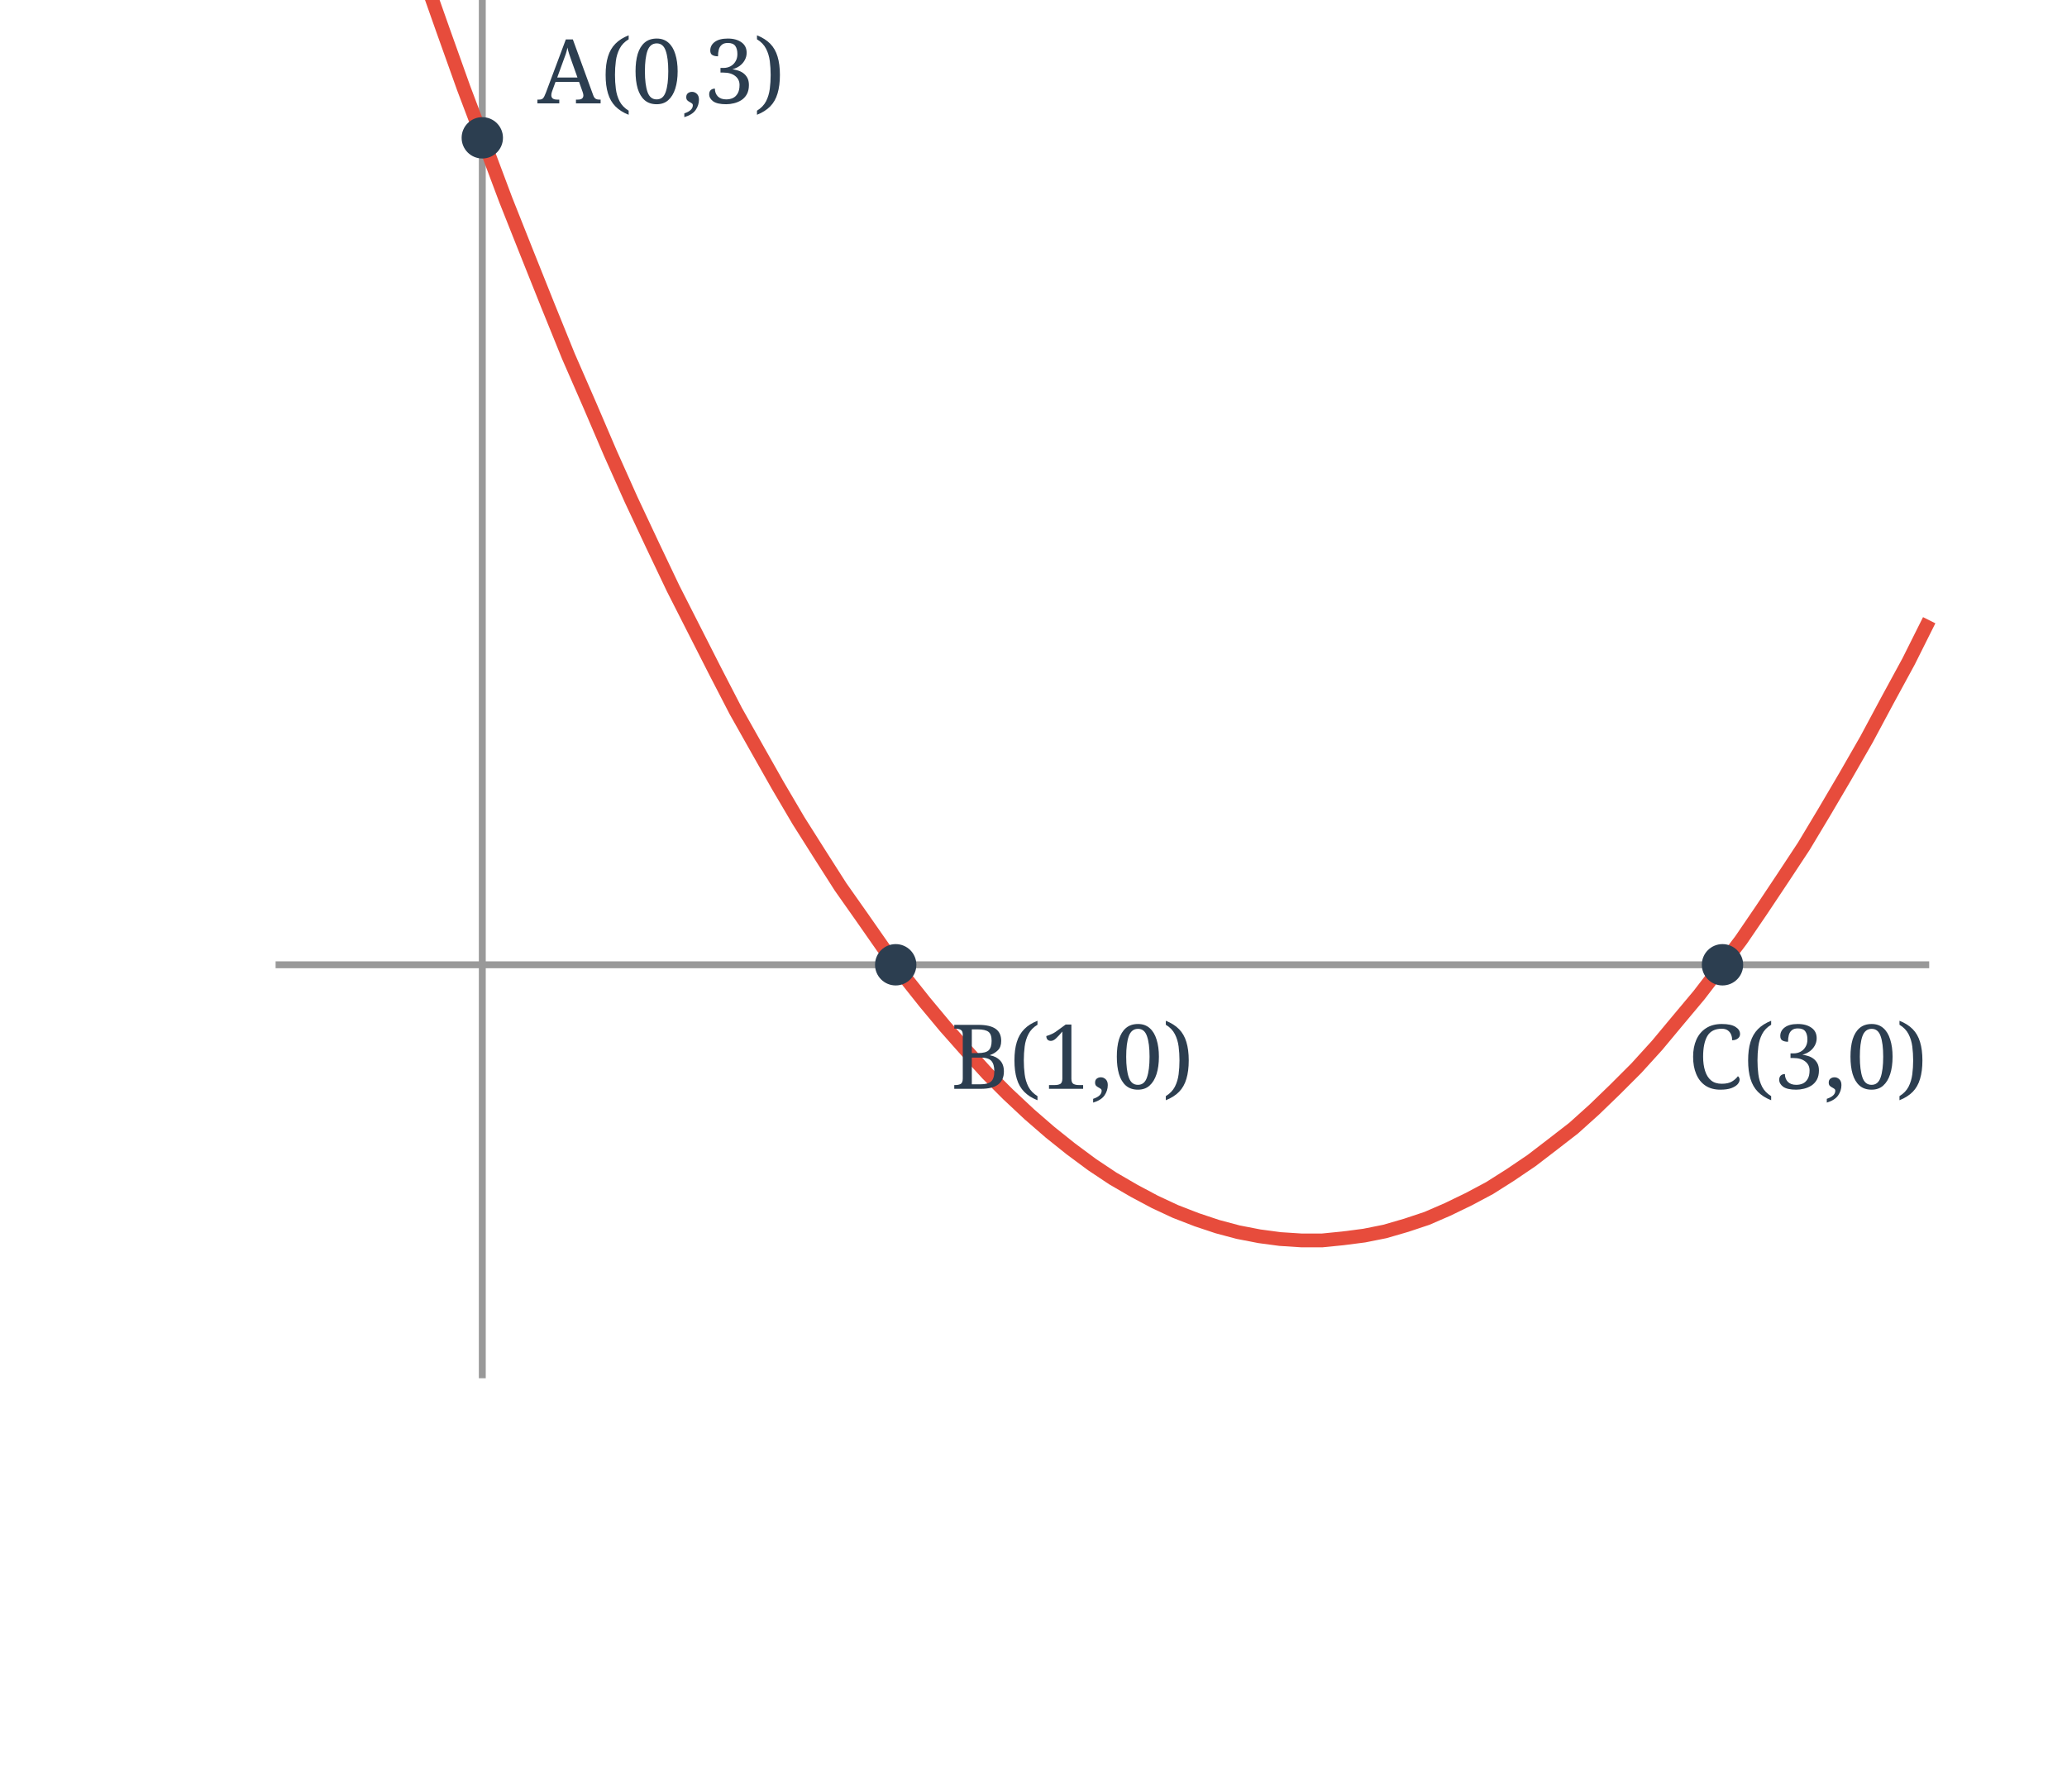
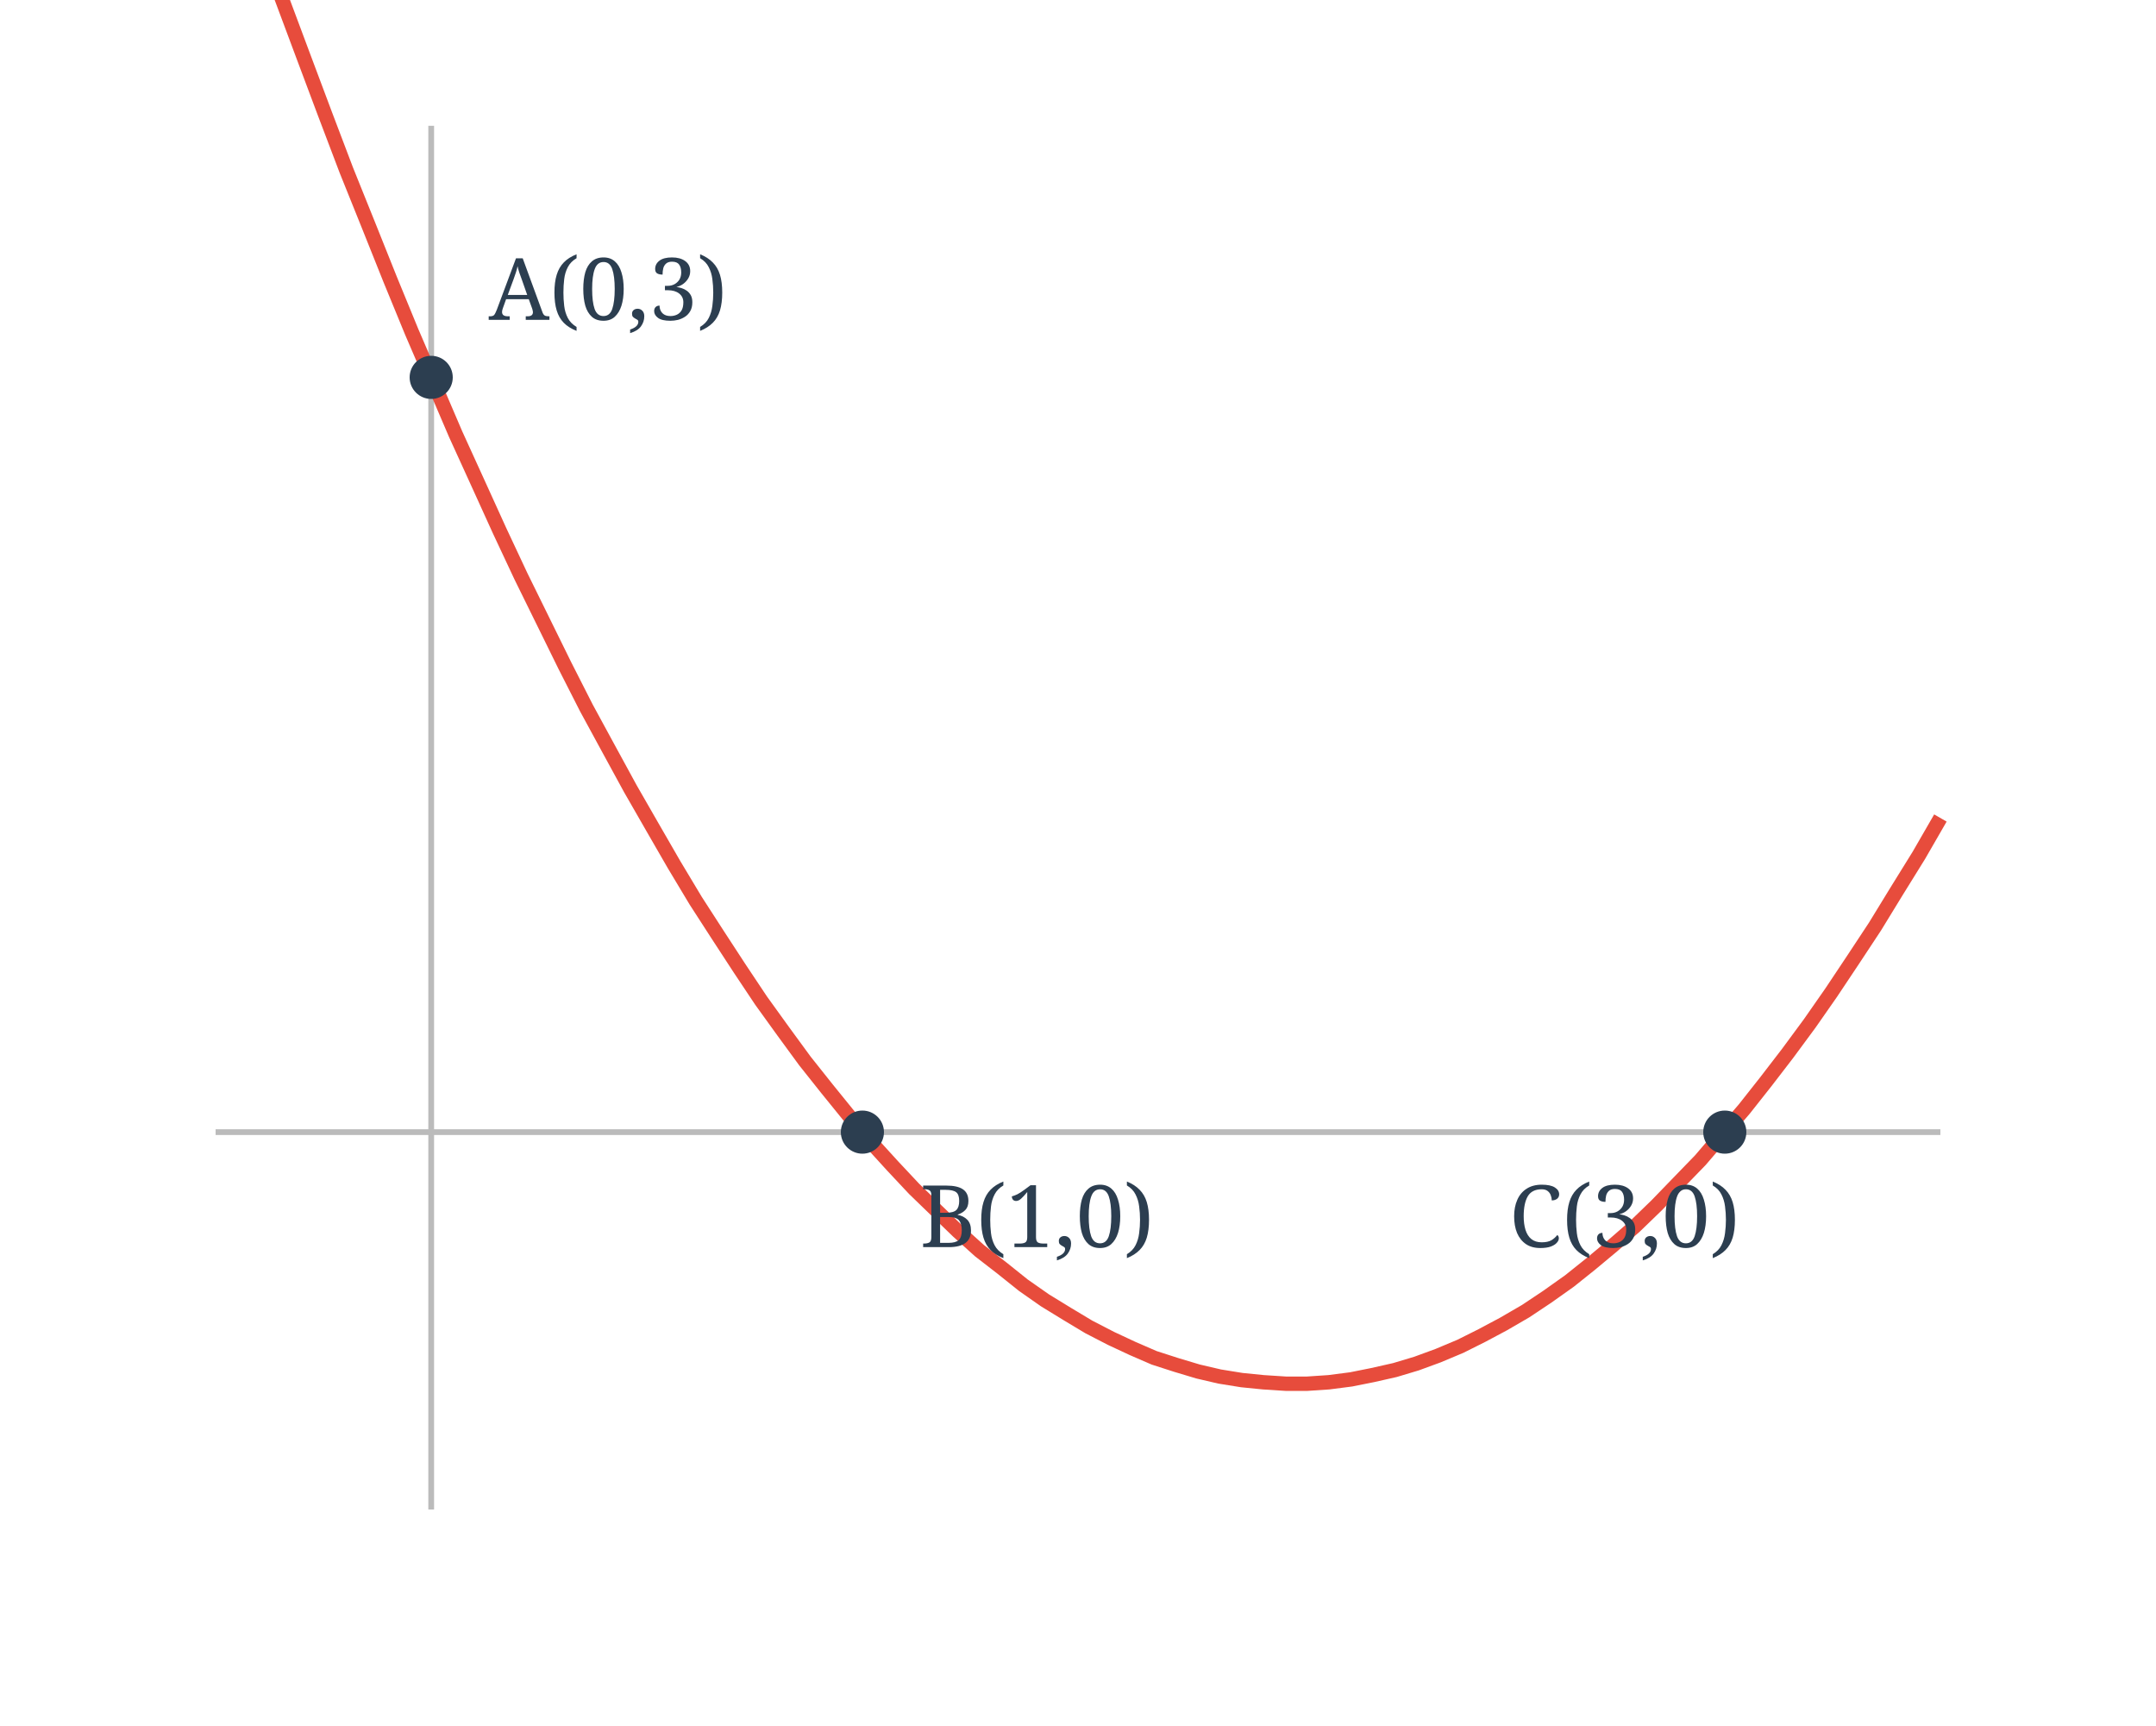
- <svg xmlns="http://www.w3.org/2000/svg" viewBox="0 0 300 260" width="300" height="260">
+ <svg xmlns="http://www.w3.org/2000/svg" viewBox="0 0 300 240" width="300" height="240">
  <style>
-   .axis { stroke: #999; stroke-width: 1; }
-   .grid { stroke: #eee; stroke-width: 0.5; }
-   .curve { stroke: #e74c3c; stroke-width: 2; fill: none; }
-   .line { stroke: #3498db; stroke-width: 1.5; fill: none; }
-   .dash { stroke: #999; stroke-width: 1; stroke-dasharray: 4 3; fill: none; }
-   .pt { fill: #2c3e50; }
-   .label { font-family: serif; font-size: 13px; fill: #2c3e50; }
-   .angle { stroke: #27ae60; stroke-width: 1; fill: rgba(39,174,96,0.1); }
-   .right { stroke: #27ae60; stroke-width: 1; fill: none; }
-   .shade { fill: rgba(52,152,219,0.1); stroke: #3498db; stroke-width: 1; }
-   .circ { stroke: #8e44ad; stroke-width: 1.5; fill: none; }
+ .ax{stroke:#bbb;stroke-width:.8;fill:none} .cv{stroke:#e74c3c;stroke-width:2;fill:none}
+ .ln{stroke:#3498db;stroke-width:1.5;fill:none} .dm{stroke:#aaa;stroke-width:.8;stroke-dasharray:4 3;fill:none}
+ .p{fill:#2c3e50} .lb{font:12px serif;fill:#2c3e50} .an{stroke:#27ae60;stroke-width:1;fill:rgba(39,174,96,.12)}
+ .rt{stroke:#27ae60;stroke-width:1;fill:none} .sh{fill:rgba(52,152,219,.1);stroke:#3498db;stroke-width:1}
+ .ci{stroke:#8e44ad;stroke-width:1.5;fill:none} .tn{stroke:#e67e22;stroke-width:1.5;fill:none}
+ .rd{stroke:#e74c3c;stroke-width:1;stroke-dasharray:5 3;fill:none}
</style>
-   <line x1="40.0" y1="140.0" x2="280.0" y2="140.0" class="axis" />
-   <line x1="70.0" y1="200.0" x2="70.0" y2="-20.0" class="axis" />
-   <polyline points="40.0,-70.0 43.0,-60.0 46.1,-50.2 49.1,-40.5 52.2,-31.1 55.2,-21.9 58.2,-12.9 61.3,-4.1 64.3,4.4 67.3,12.8 70.4,21.0 73.4,29.0 76.5,36.8 79.5,44.3 82.5,51.7 85.6,58.8 88.6,65.8 91.6,72.5 94.7,79.1 97.7,85.4 100.8,91.5 103.8,97.4 106.8,103.2 109.9,108.7 112.9,114.0 115.9,119.1 119.0,124.0 122.0,128.7 125.1,133.1 128.1,137.4 131.1,141.5 134.2,145.4 137.2,149.0 140.3,152.5 143.3,155.8 146.3,158.8 149.4,161.7 152.4,164.3 155.4,166.7 158.5,169.0 161.5,171.0 164.6,172.8 167.6,174.4 170.6,175.8 173.7,177.0 176.7,178.0 179.7,178.8 182.8,179.4 185.8,179.8 188.9,180.0 191.9,180.0 194.9,179.7 198.0,179.3 201.0,178.7 204.1,177.8 207.1,176.8 210.1,175.5 213.2,174.0 216.2,172.4 219.2,170.5 222.3,168.4 225.3,166.1 228.4,163.7 231.4,161.0 234.4,158.1 237.5,155.0 240.5,151.7 243.5,148.1 246.6,144.4 249.6,140.5 252.7,136.4 255.7,132.0 258.7,127.5 261.8,122.8 264.8,117.8 267.8,112.7 270.9,107.3 273.9,101.7 277.0,96.0 280.0,90.0" class="curve" />
-   <circle cx="70.0" cy="20.0" r="3" class="pt" />
-   <text x="78.0" y="15.0" class="label">A(0,3)</text>
-   <circle cx="130.0" cy="140.0" r="3" class="pt" />
-   <text x="138.0" y="158.0" class="label">B(1,0)</text>
-   <circle cx="250.0" cy="140.0" r="3" class="pt" />
-   <text x="245.0" y="158.0" class="label">C(3,0)</text>
+   <line x1="30.0" y1="157.5" x2="270.0" y2="157.5" class="ax" />
+   <line x1="60.0" y1="210.0" x2="60.0" y2="17.5" class="ax" />
+   <polyline points="30.0,-26.2 33.0,-17.5 36.1,-8.9 39.1,-0.5 42.2,7.8 45.2,15.8 48.2,23.7 51.3,31.4 54.3,38.9 57.3,46.2 60.4,53.4 63.4,60.4 66.5,67.2 69.5,73.8 72.5,80.2 75.6,86.5 78.6,92.6 81.6,98.5 84.7,104.2 87.7,109.7 90.8,115.1 93.8,120.3 96.8,125.3 99.9,130.1 102.9,134.7 105.9,139.2 109.0,143.5 112.0,147.6 115.1,151.5 118.1,155.2 121.1,158.8 124.2,162.2 127.2,165.4 130.3,168.4 133.3,171.3 136.3,174.0 139.4,176.4 142.4,178.8 145.4,180.9 148.5,182.8 151.5,184.6 154.6,186.2 157.6,187.6 160.6,188.9 163.7,189.9 166.7,190.8 169.7,191.5 172.8,192.0 175.8,192.3 178.9,192.5 181.9,192.5 184.9,192.3 188.0,191.9 191.0,191.3 194.1,190.6 197.1,189.7 200.1,188.6 203.2,187.3 206.2,185.8 209.2,184.2 212.3,182.4 215.3,180.4 218.4,178.2 221.4,175.8 224.4,173.3 227.5,170.6 230.5,167.7 233.5,164.6 236.6,161.4 239.6,157.9 242.7,154.3 245.7,150.5 248.7,146.6 251.8,142.4 254.8,138.1 257.8,133.6 260.9,128.9 263.9,124.0 267.0,119.0 270.0,113.8" class="cv" />
+   <circle cx="60.0" cy="52.5" r="3" class="p" />
+   <text x="68.0" y="44.5" class="lb">A(0,3)</text>
+   <circle cx="120.0" cy="157.5" r="3" class="p" />
+   <text x="128.0" y="173.5" class="lb">B(1,0)</text>
+   <circle cx="240.0" cy="157.5" r="3" class="p" />
+   <text x="210.0" y="173.5" class="lb">C(3,0)</text>
</svg>
